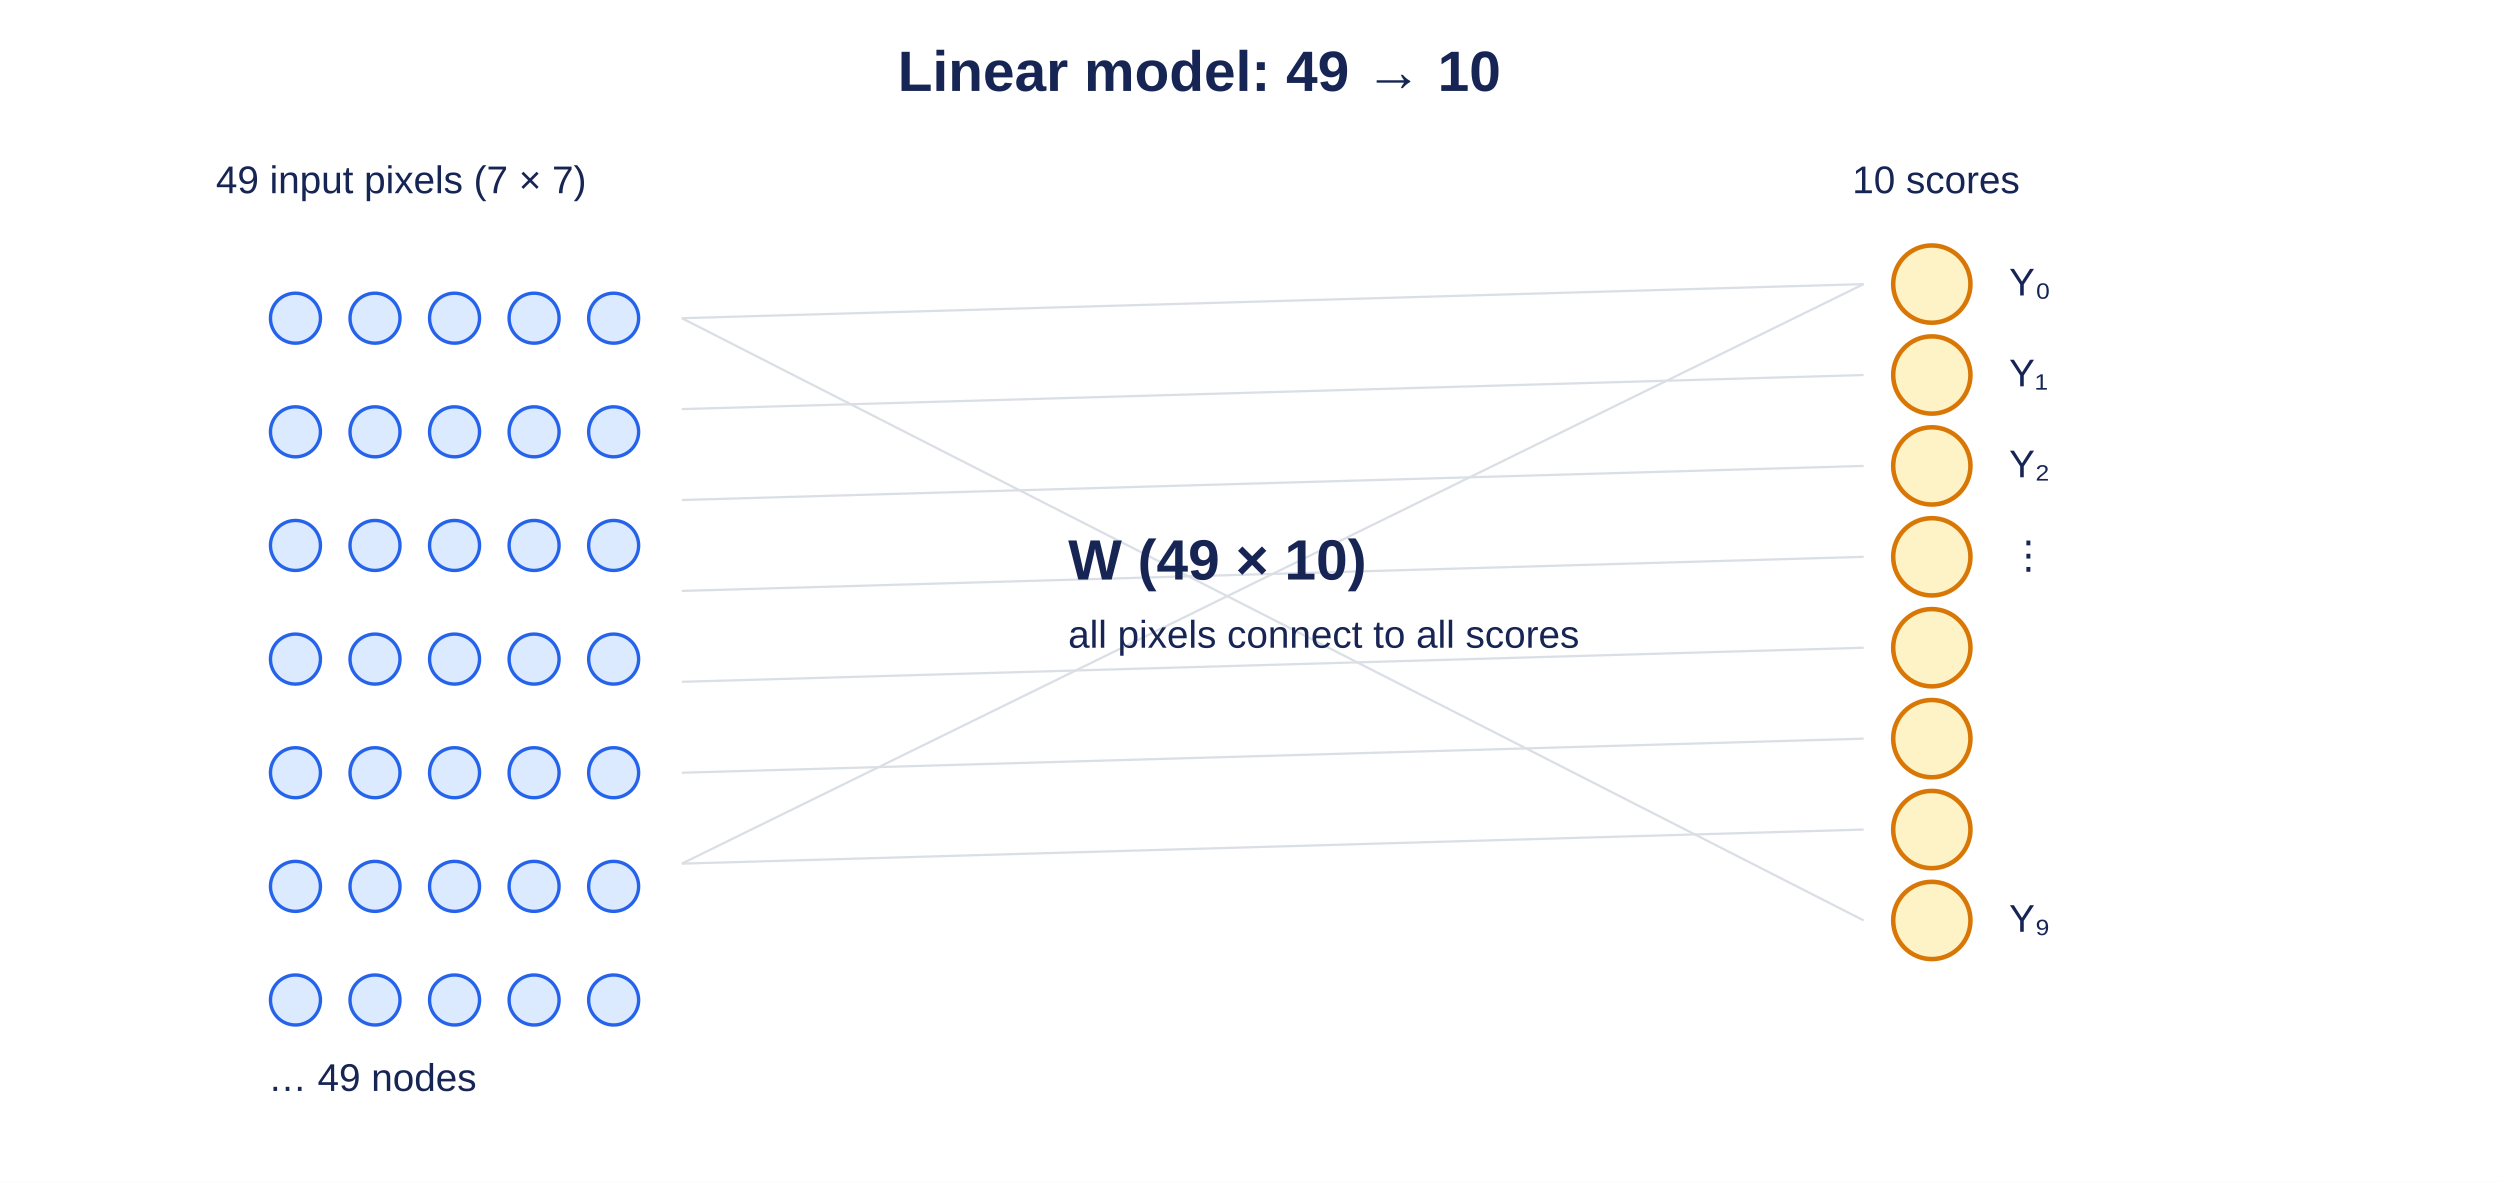
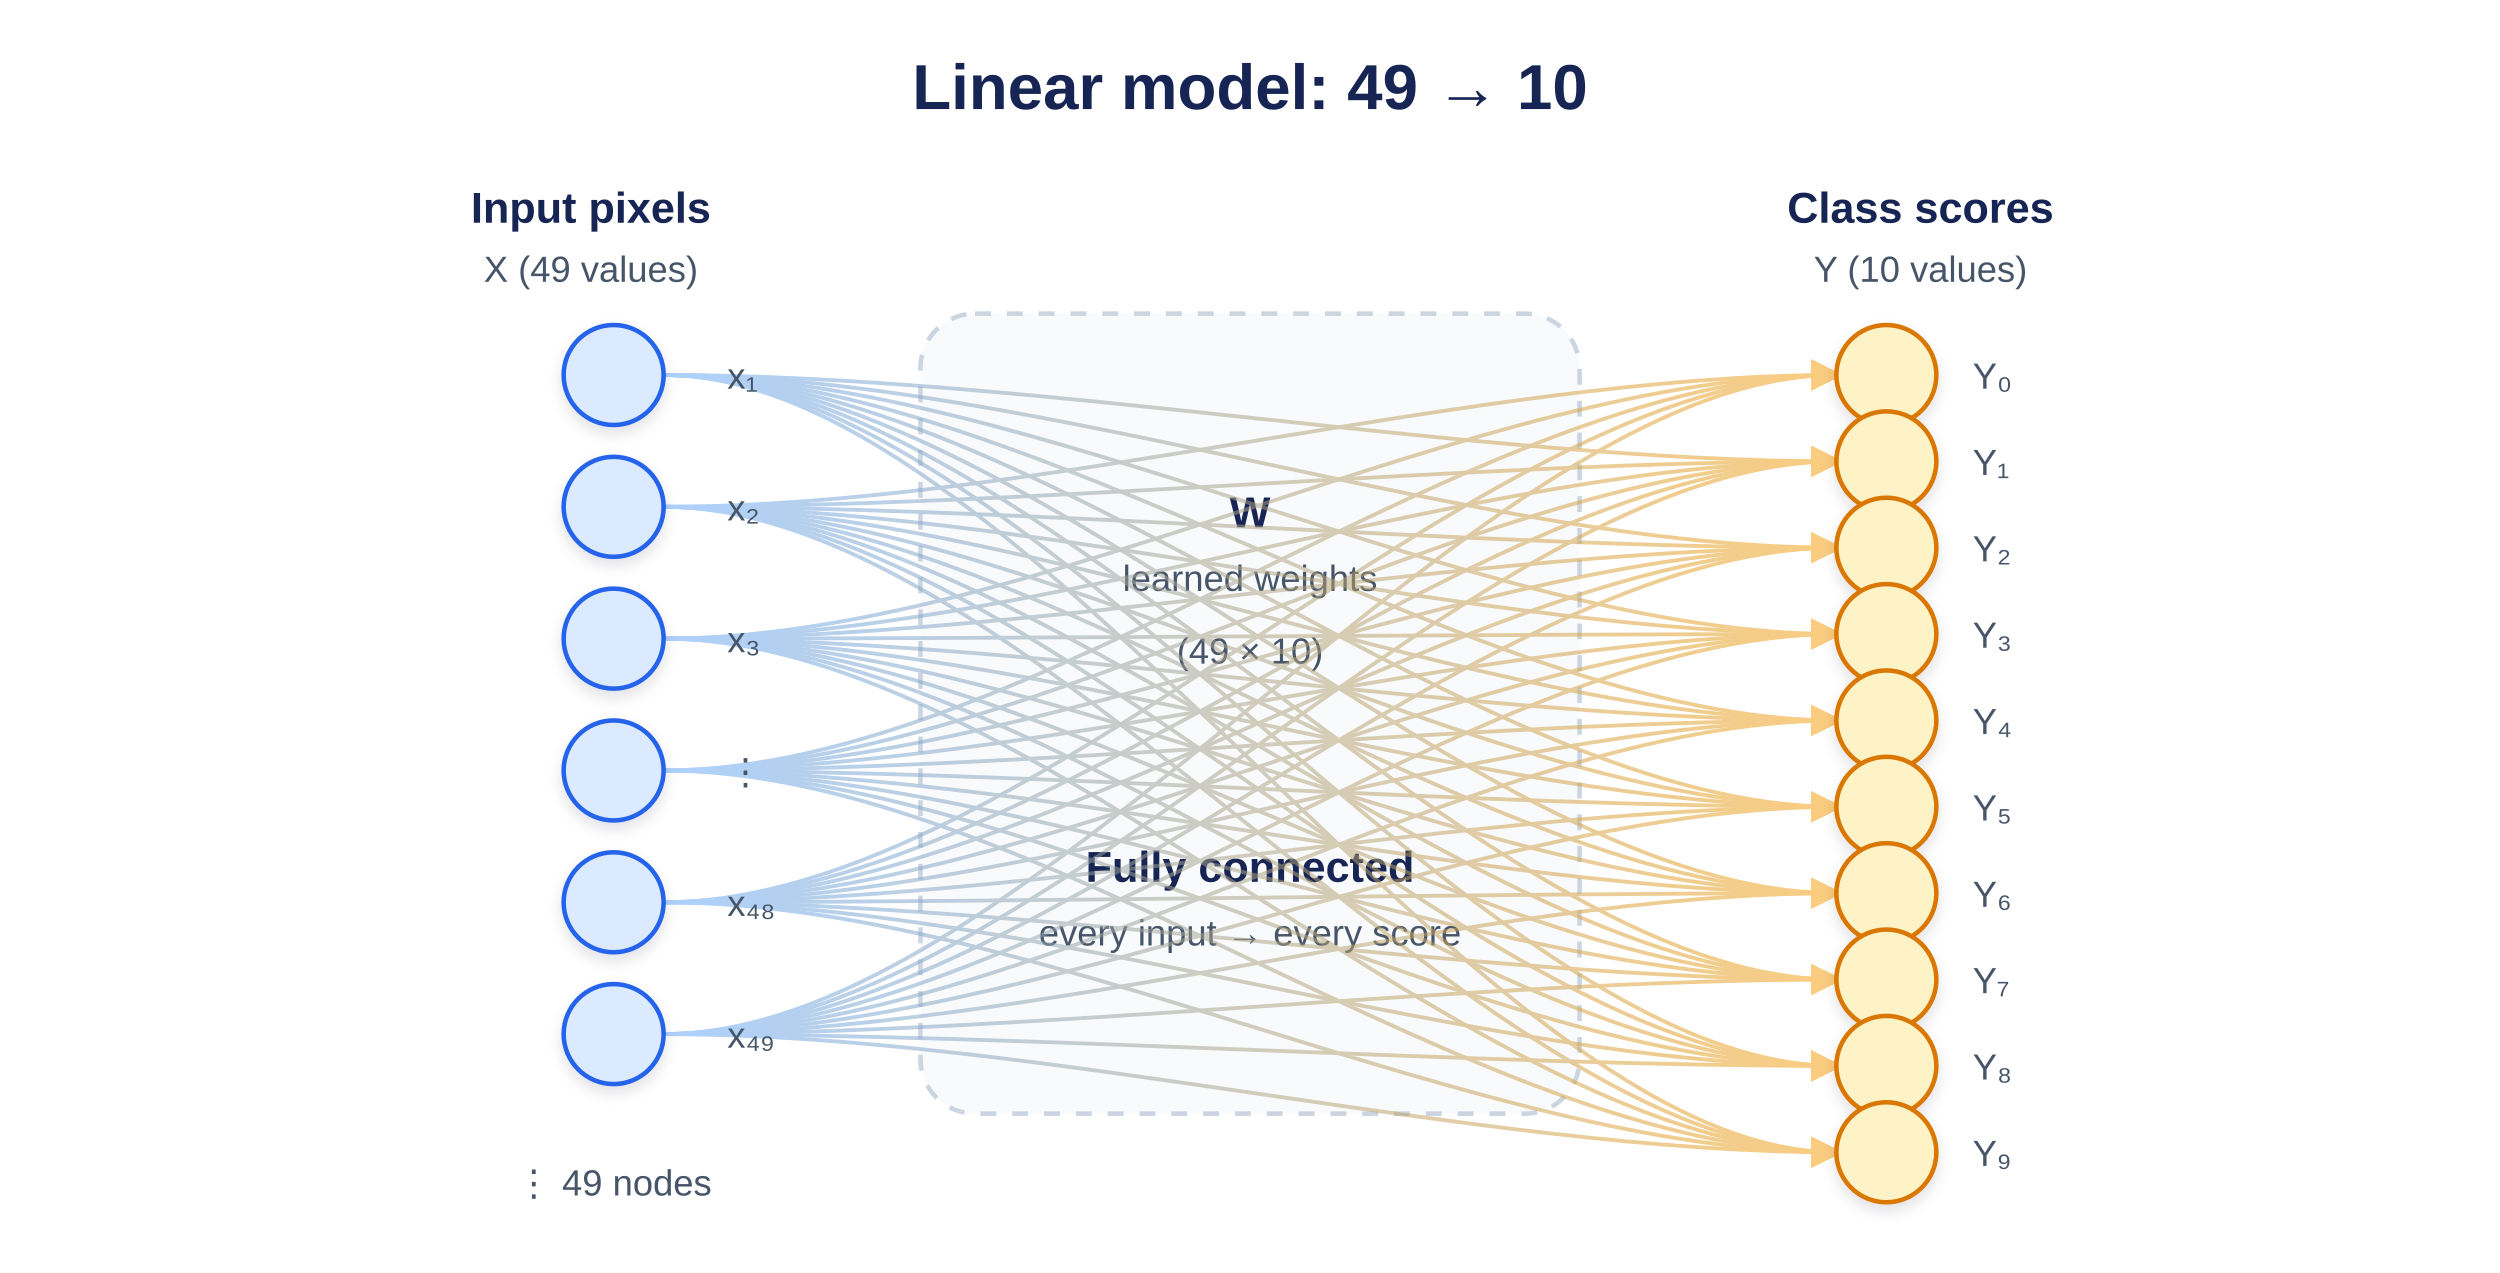
- <svg xmlns="http://www.w3.org/2000/svg" width="1100" height="520" viewBox="0 0 1100 520">
-   <style>text{font-family:Arial,sans-serif;fill:#172554}.t{font-size:25px;font-weight:bold}.s{font-size:17px}.in{fill:#dbeafe;stroke:#2563eb;stroke-width:1.5}.out{fill:#fef3c7;stroke:#d97706;stroke-width:2}.edge{stroke:#94a3b8;stroke-width:1;opacity:.35}</style>
-   <rect width="1100" height="520" fill="white" />
-   <text x="395" y="40" class="t">Linear model: 49 → 10</text>
-   <text x="95" y="85" class="s">49 input pixels (7 × 7)</text>
-   <text x="815" y="85" class="s">10 scores</text>
-   <g class="edge">
-     <path d="M300 140 L820 125" />
-     <path d="M300 180 L820 165" />
-     <path d="M300 220 L820 205" />
-     <path d="M300 260 L820 245" />
-     <path d="M300 300 L820 285" />
-     <path d="M300 340 L820 325" />
-     <path d="M300 380 L820 365" />
-     <path d="M300 140 L820 405" />
-     <path d="M300 380 L820 125" />
+ <svg xmlns="http://www.w3.org/2000/svg" width="1100" height="560" viewBox="0 0 1100 560" role="img" aria-labelledby="title desc">
+   <defs>
+     <linearGradient id="edge" x1="0" x2="1">
+       <stop offset="0" stop-color="#60a5fa" />
+       <stop offset="1" stop-color="#f59e0b" />
+     </linearGradient>
+     <filter id="shadow" x="-20%" y="-20%" width="140%" height="140%">
+       <feDropShadow dx="0" dy="3" stdDeviation="3" flood-color="#0f172a" flood-opacity=".12" />
+     </filter>
+     <marker id="arrow" markerWidth="8" markerHeight="8" refX="6.5" refY="4" orient="auto">
+       <path d="M0,0 L8,4 L0,8 Z" fill="#f59e0b" />
+     </marker>
+     <style>
+       text { font-family: Arial, sans-serif; fill: #172554; }
+       .title { font-size: 28px; font-weight: 700; }
+       .label { font-size: 19px; font-weight: 700; }
+       .small { font-size: 16px; fill: #475569; }
+       .input { fill: #dbeafe; stroke: #2563eb; stroke-width: 2; }
+       .output { fill: #fef3c7; stroke: #d97706; stroke-width: 2; }
+       .connection { stroke: url(#edge); stroke-width: 1.7; opacity: .52; fill: none; marker-end: url(#arrow); }
+     </style>
+   </defs>
+   <rect width="1100" height="560" fill="#ffffff" />
+   <text x="550" y="48" text-anchor="middle" class="title">Linear model: 49 → 10</text>
+   <text x="260" y="98" text-anchor="middle" class="label">Input pixels</text>
+   <text x="260" y="124" text-anchor="middle" class="small">X (49 values)</text>
+   <text x="845" y="98" text-anchor="middle" class="label">Class scores</text>
+   <text x="845" y="124" text-anchor="middle" class="small">Y (10 values)</text>
+   <rect x="405" y="138" width="290" height="352" rx="24" fill="#f8fafc" stroke="#cbd5e1" stroke-width="2" stroke-dasharray="7 7" />
+   <text x="550" y="232" text-anchor="middle" class="label">W</text>
+   <text x="550" y="260" text-anchor="middle" class="small">learned weights</text>
+   <text x="550" y="292" text-anchor="middle" class="small">(49 × 10)</text>
+   <text x="550" y="388" text-anchor="middle" class="label">Fully connected</text>
+   <text x="550" y="416" text-anchor="middle" class="small">every input → every score</text>
+   <g class="connection">
+     <path d="M292 165 C455 165 650 165 808 165" />
+     <path d="M292 165 C455 165 650 203 808 203" />
+     <path d="M292 165 C455 165 650 241 808 241" />
+     <path d="M292 165 C455 165 650 279 808 279" />
+     <path d="M292 165 C455 165 650 317 808 317" />
+     <path d="M292 165 C455 165 650 355 808 355" />
+     <path d="M292 165 C455 165 650 393 808 393" />
+     <path d="M292 165 C455 165 650 431 808 431" />
+     <path d="M292 165 C455 165 650 469 808 469" />
+     <path d="M292 165 C455 165 650 507 808 507" />
+     <path d="M292 223 C455 223 650 165 808 165" />
+     <path d="M292 223 C455 223 650 203 808 203" />
+     <path d="M292 223 C455 223 650 241 808 241" />
+     <path d="M292 223 C455 223 650 279 808 279" />
+     <path d="M292 223 C455 223 650 317 808 317" />
+     <path d="M292 223 C455 223 650 355 808 355" />
+     <path d="M292 223 C455 223 650 393 808 393" />
+     <path d="M292 223 C455 223 650 431 808 431" />
+     <path d="M292 223 C455 223 650 469 808 469" />
+     <path d="M292 223 C455 223 650 507 808 507" />
+     <path d="M292 281 C455 281 650 165 808 165" />
+     <path d="M292 281 C455 281 650 203 808 203" />
+     <path d="M292 281 C455 281 650 241 808 241" />
+     <path d="M292 281 C455 281 650 279 808 279" />
+     <path d="M292 281 C455 281 650 317 808 317" />
+     <path d="M292 281 C455 281 650 355 808 355" />
+     <path d="M292 281 C455 281 650 393 808 393" />
+     <path d="M292 281 C455 281 650 431 808 431" />
+     <path d="M292 281 C455 281 650 469 808 469" />
+     <path d="M292 281 C455 281 650 507 808 507" />
+     <path d="M292 339 C455 339 650 165 808 165" />
+     <path d="M292 339 C455 339 650 203 808 203" />
+     <path d="M292 339 C455 339 650 241 808 241" />
+     <path d="M292 339 C455 339 650 279 808 279" />
+     <path d="M292 339 C455 339 650 317 808 317" />
+     <path d="M292 339 C455 339 650 355 808 355" />
+     <path d="M292 339 C455 339 650 393 808 393" />
+     <path d="M292 339 C455 339 650 431 808 431" />
+     <path d="M292 339 C455 339 650 469 808 469" />
+     <path d="M292 339 C455 339 650 507 808 507" />
+     <path d="M292 397 C455 397 650 165 808 165" />
+     <path d="M292 397 C455 397 650 203 808 203" />
+     <path d="M292 397 C455 397 650 241 808 241" />
+     <path d="M292 397 C455 397 650 279 808 279" />
+     <path d="M292 397 C455 397 650 317 808 317" />
+     <path d="M292 397 C455 397 650 355 808 355" />
+     <path d="M292 397 C455 397 650 393 808 393" />
+     <path d="M292 397 C455 397 650 431 808 431" />
+     <path d="M292 397 C455 397 650 469 808 469" />
+     <path d="M292 397 C455 397 650 507 808 507" />
+     <path d="M292 455 C455 455 650 165 808 165" />
+     <path d="M292 455 C455 455 650 203 808 203" />
+     <path d="M292 455 C455 455 650 241 808 241" />
+     <path d="M292 455 C455 455 650 279 808 279" />
+     <path d="M292 455 C455 455 650 317 808 317" />
+     <path d="M292 455 C455 455 650 355 808 355" />
+     <path d="M292 455 C455 455 650 393 808 393" />
+     <path d="M292 455 C455 455 650 431 808 431" />
+     <path d="M292 455 C455 455 650 469 808 469" />
+     <path d="M292 455 C455 455 650 507 808 507" />
  </g>
-   <g class="in">
-     <circle cx="130" cy="140" r="11" />
-     <circle cx="165" cy="140" r="11" />
-     <circle cx="200" cy="140" r="11" />
-     <circle cx="235" cy="140" r="11" />
-     <circle cx="270" cy="140" r="11" />
-     <circle cx="130" cy="190" r="11" />
-     <circle cx="165" cy="190" r="11" />
-     <circle cx="200" cy="190" r="11" />
-     <circle cx="235" cy="190" r="11" />
-     <circle cx="270" cy="190" r="11" />
-     <circle cx="130" cy="240" r="11" />
-     <circle cx="165" cy="240" r="11" />
-     <circle cx="200" cy="240" r="11" />
-     <circle cx="235" cy="240" r="11" />
-     <circle cx="270" cy="240" r="11" />
-     <circle cx="130" cy="290" r="11" />
-     <circle cx="165" cy="290" r="11" />
-     <circle cx="200" cy="290" r="11" />
-     <circle cx="235" cy="290" r="11" />
-     <circle cx="270" cy="290" r="11" />
-     <circle cx="130" cy="340" r="11" />
-     <circle cx="165" cy="340" r="11" />
-     <circle cx="200" cy="340" r="11" />
-     <circle cx="235" cy="340" r="11" />
-     <circle cx="270" cy="340" r="11" />
-     <circle cx="130" cy="390" r="11" />
-     <circle cx="165" cy="390" r="11" />
-     <circle cx="200" cy="390" r="11" />
-     <circle cx="235" cy="390" r="11" />
-     <circle cx="270" cy="390" r="11" />
-     <circle cx="130" cy="440" r="11" />
-     <circle cx="165" cy="440" r="11" />
-     <circle cx="200" cy="440" r="11" />
-     <circle cx="235" cy="440" r="11" />
-     <circle cx="270" cy="440" r="11" />
+   <g filter="url(#shadow)">
+     <g class="input">
+       <circle cx="270" cy="165" r="22" />
+       <circle cx="270" cy="223" r="22" />
+       <circle cx="270" cy="281" r="22" />
+       <circle cx="270" cy="339" r="22" />
+       <circle cx="270" cy="397" r="22" />
+       <circle cx="270" cy="455" r="22" />
+     </g>
+     <g class="output">
+       <circle cx="830" cy="165" r="22" />
+       <circle cx="830" cy="203" r="22" />
+       <circle cx="830" cy="241" r="22" />
+       <circle cx="830" cy="279" r="22" />
+       <circle cx="830" cy="317" r="22" />
+       <circle cx="830" cy="355" r="22" />
+       <circle cx="830" cy="393" r="22" />
+       <circle cx="830" cy="431" r="22" />
+       <circle cx="830" cy="469" r="22" />
+       <circle cx="830" cy="507" r="22" />
+     </g>
  </g>
-   <text x="118" y="480" class="s">… 49 nodes</text>
-   <text x="470" y="255" class="t">W (49 × 10)</text>
-   <text x="470" y="285" class="s">all pixels connect to all scores</text>
-   <g class="out">
-     <circle cx="850" cy="125" r="17" />
-     <circle cx="850" cy="165" r="17" />
-     <circle cx="850" cy="205" r="17" />
-     <circle cx="850" cy="245" r="17" />
-     <circle cx="850" cy="285" r="17" />
-     <circle cx="850" cy="325" r="17" />
-     <circle cx="850" cy="365" r="17" />
-     <circle cx="850" cy="405" r="17" />
-   </g>
-   <text x="884" y="130" class="s">Y₀</text>
-   <text x="884" y="170" class="s">Y₁</text>
-   <text x="884" y="210" class="s">Y₂</text>
-   <text x="884" y="250" class="s">⋮</text>
-   <text x="884" y="410" class="s">Y₉</text>
+   <text x="320" y="171" class="small">x₁</text>
+   <text x="320" y="229" class="small">x₂</text>
+   <text x="320" y="287" class="small">x₃</text>
+   <text x="320" y="345" class="small">⋮</text>
+   <text x="320" y="403" class="small">x₄₈</text>
+   <text x="320" y="461" class="small">x₄₉</text>
+   <text x="868" y="171" class="small">Y₀</text>
+   <text x="868" y="209" class="small">Y₁</text>
+   <text x="868" y="247" class="small">Y₂</text>
+   <text x="868" y="285" class="small">Y₃</text>
+   <text x="868" y="323" class="small">Y₄</text>
+   <text x="868" y="361" class="small">Y₅</text>
+   <text x="868" y="399" class="small">Y₆</text>
+   <text x="868" y="437" class="small">Y₇</text>
+   <text x="868" y="475" class="small">Y₈</text>
+   <text x="868" y="513" class="small">Y₉</text>
+   <text x="270" y="526" text-anchor="middle" class="small">⋮ 49 nodes</text>
</svg>
